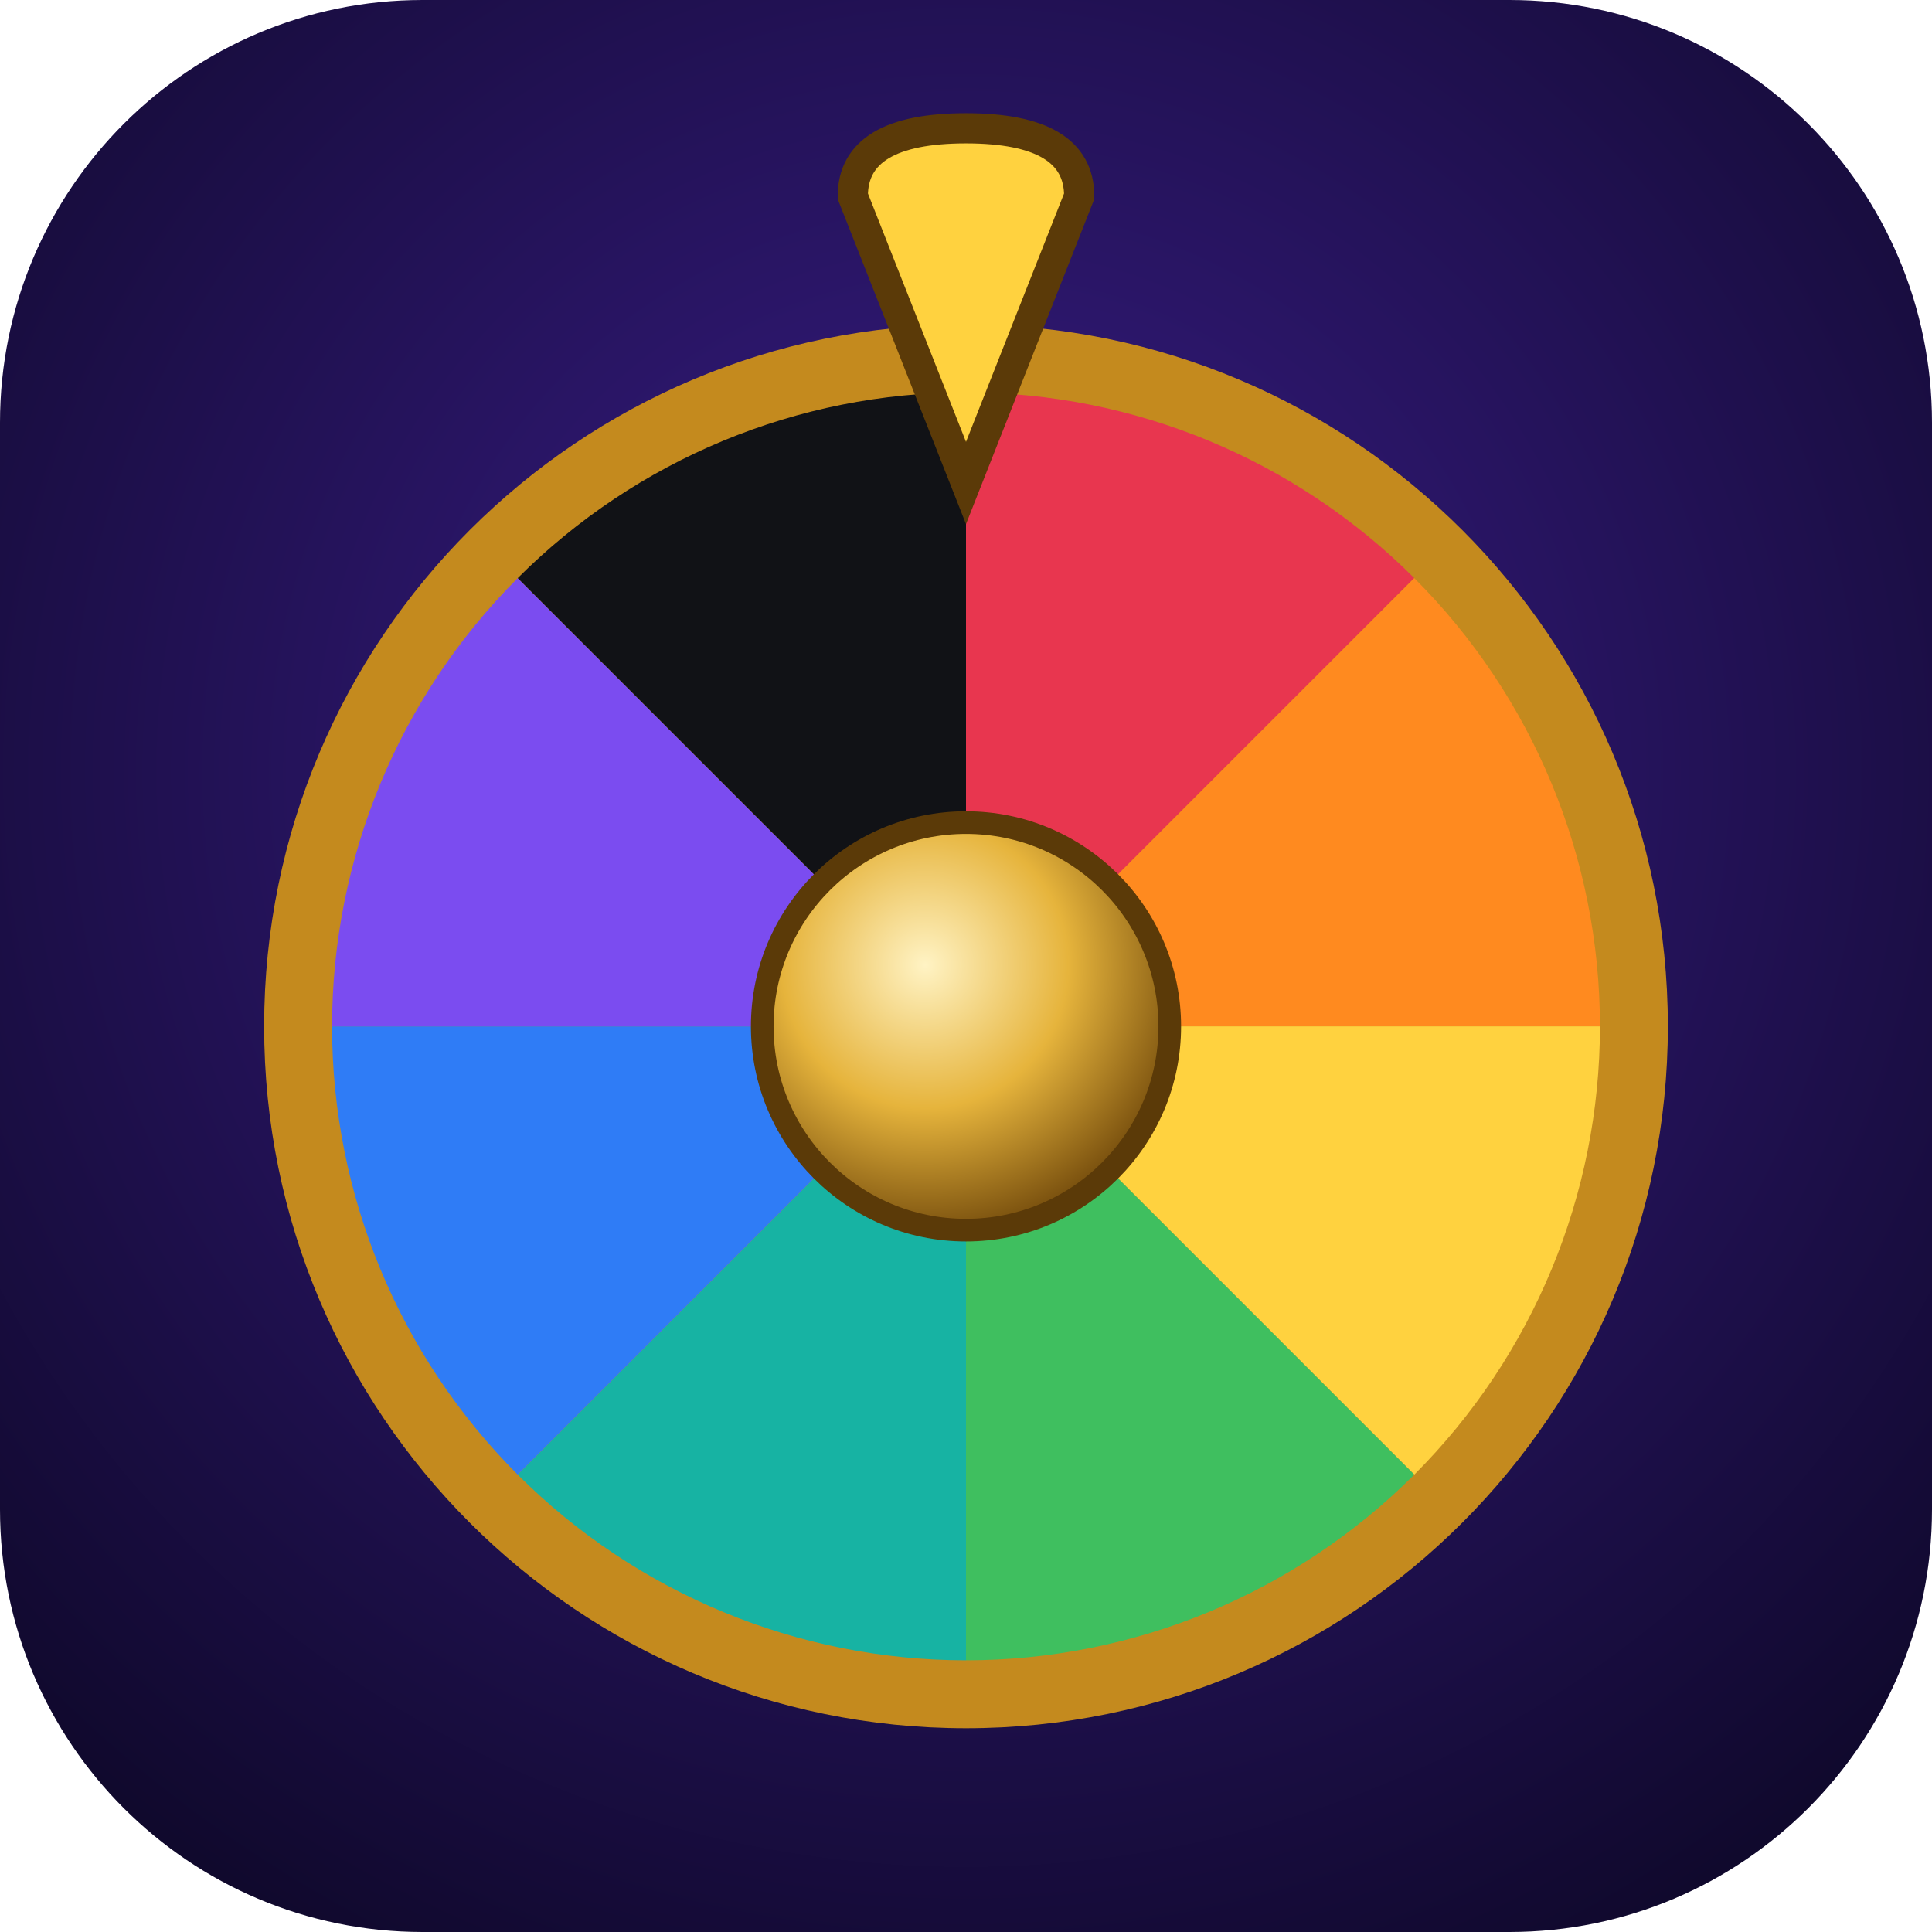
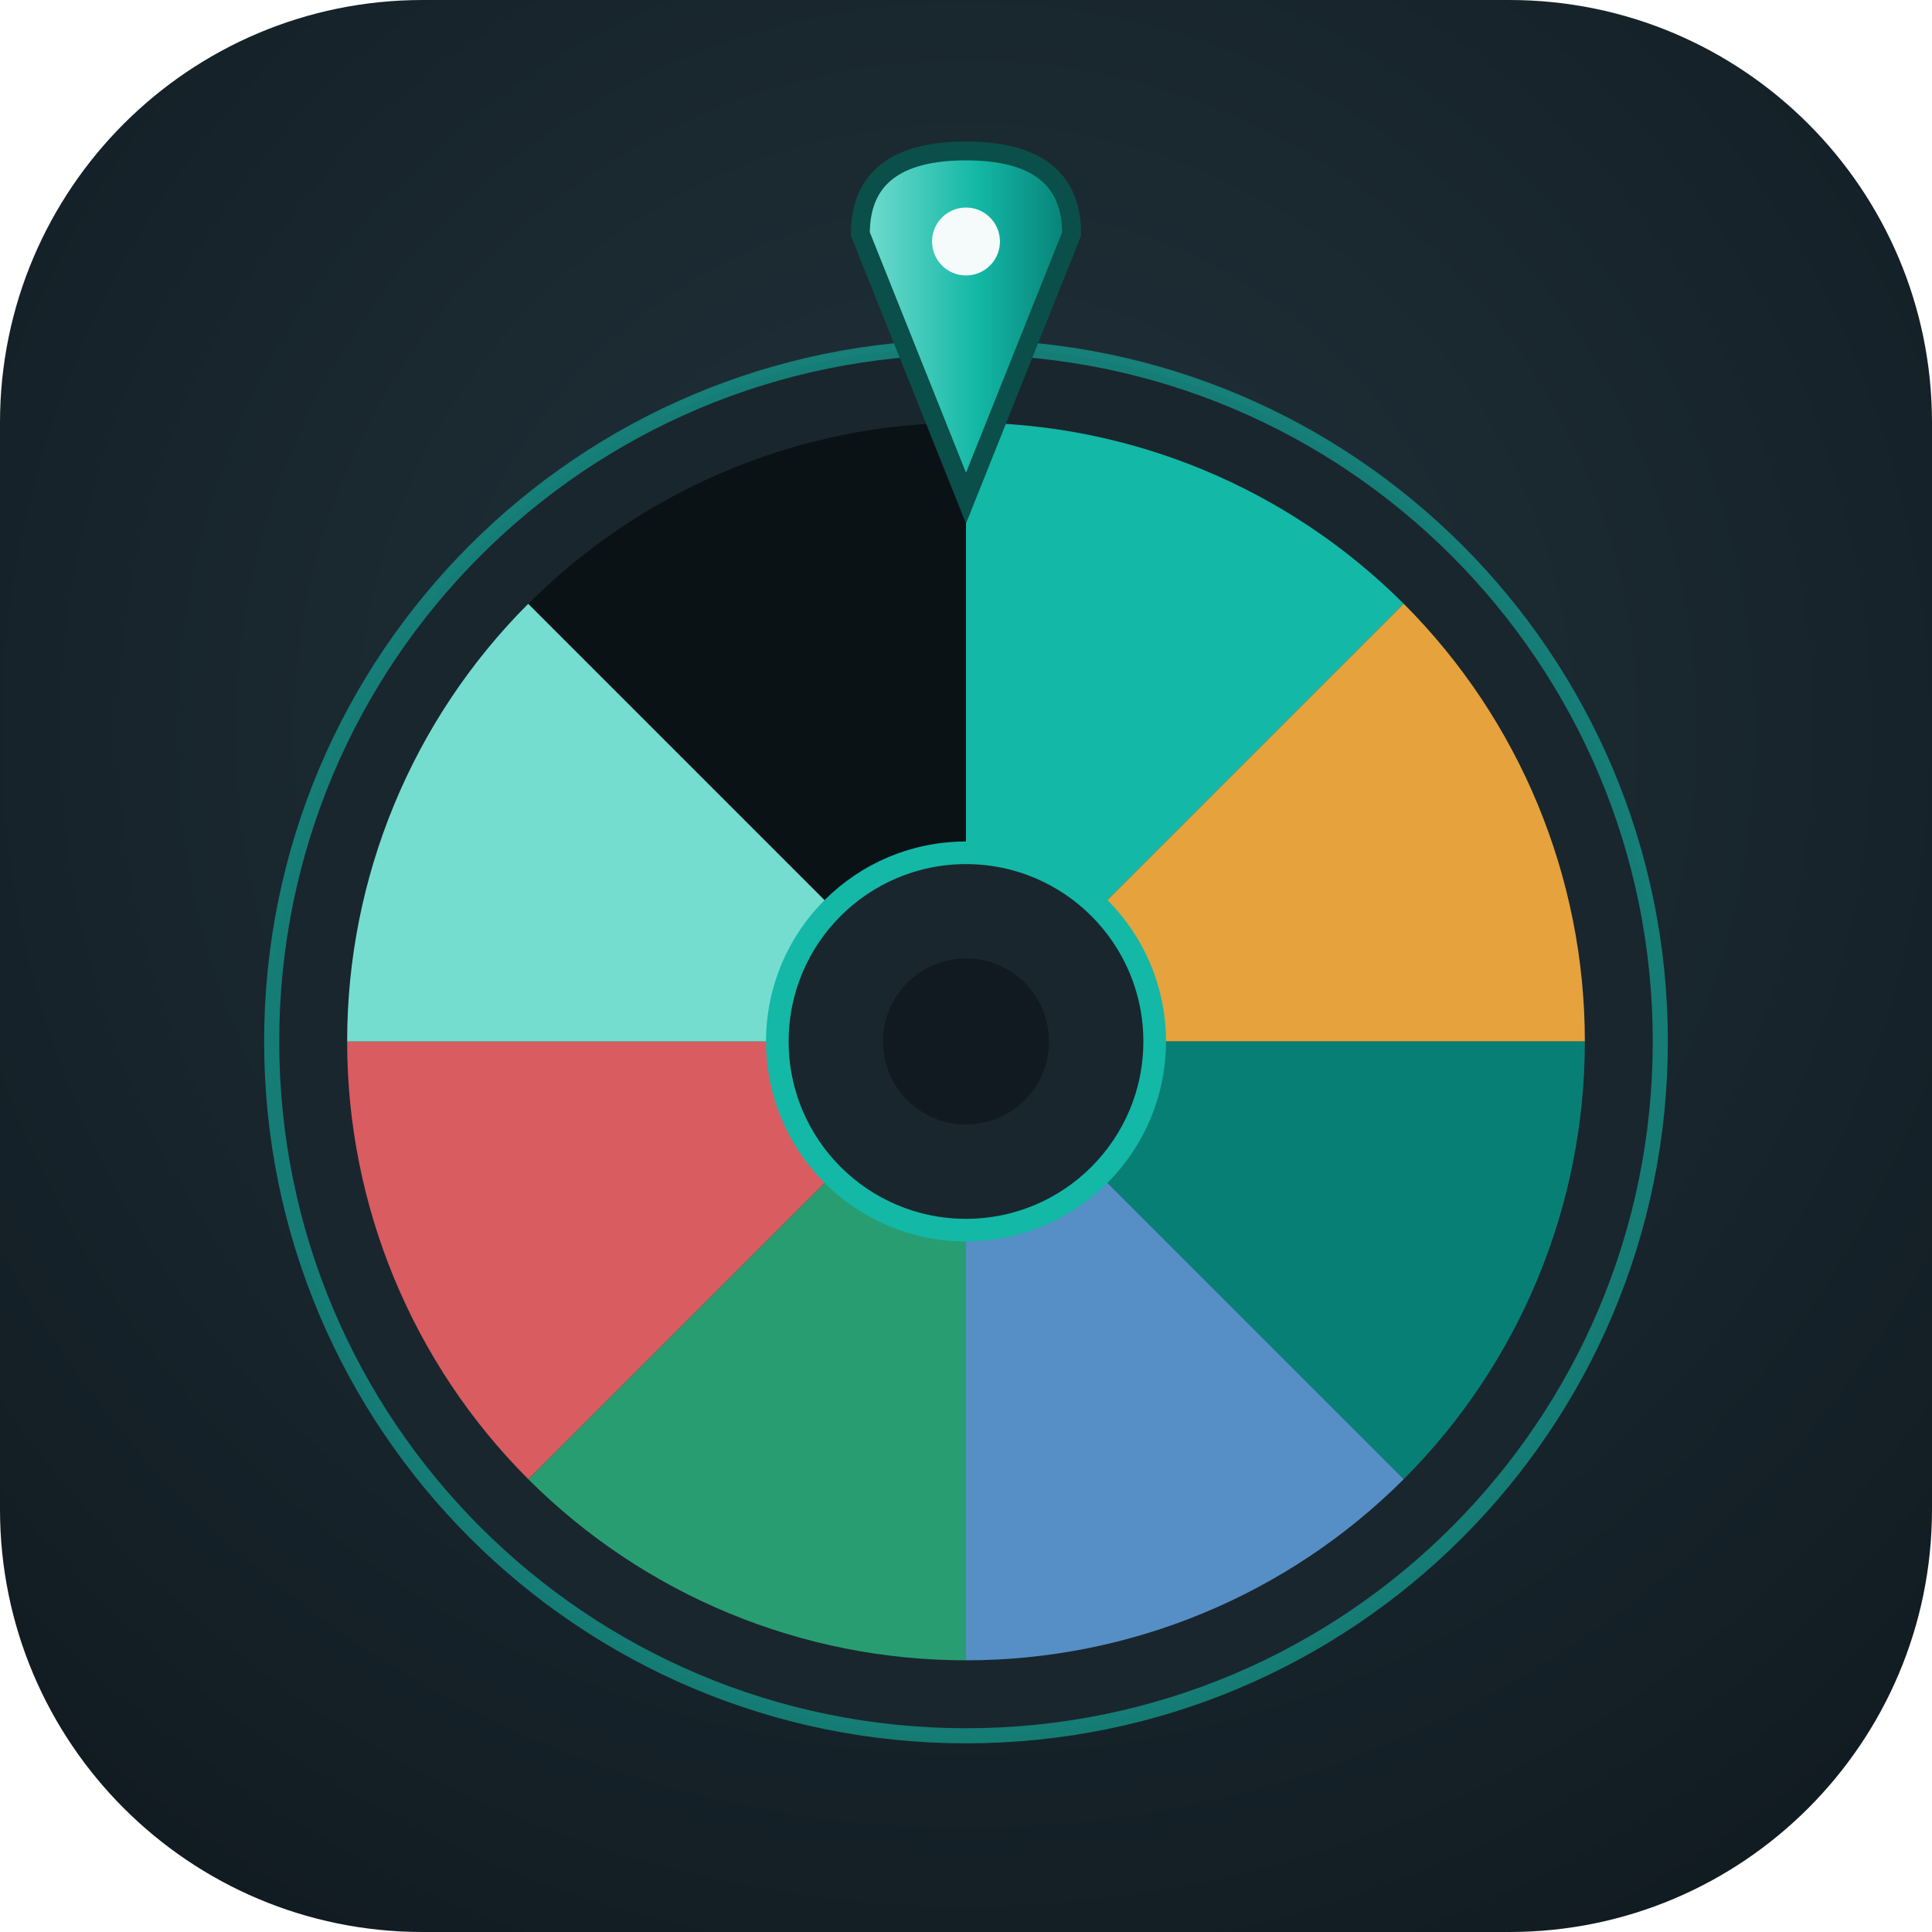
<svg xmlns="http://www.w3.org/2000/svg" viewBox="0 0 512 512">
  <defs>
-     <radialGradient id="bg" cx="50%" cy="40%" r="75%">
-       <stop offset="0" stop-color="#3a1d8a" />
-       <stop offset="1" stop-color="#0c0724" />
+     <radialGradient id="bg" cx="50%" cy="38%" r="75%">
+       <stop offset="0" stop-color="#22333C" />
+       <stop offset="1" stop-color="#101A20" />
    </radialGradient>
-     <radialGradient id="hub" cx="40%" cy="35%" r="70%">
-       <stop offset="0" stop-color="#fff3c4" />
-       <stop offset=".5" stop-color="#e6b43c" />
-       <stop offset="1" stop-color="#6b4308" />
-     </radialGradient>
+     <linearGradient id="ptr" x1="0" x2="1">
+       <stop offset="0" stop-color="#75DDD0" />
+       <stop offset=".55" stop-color="#13B8A6" />
+       <stop offset="1" stop-color="#087F75" />
+     </linearGradient>
  </defs>
  <rect width="512" height="512" rx="112" fill="url(#bg)" />
-   <circle cx="256" cy="272" r="186" fill="#c48a1e" />
-   <g transform="translate(256 272)">
-     <path d="M0 0 L0 -168 A168 168 0 0 1 118.8 -118.8 Z" fill="#e8364f" />
-     <path d="M0 0 L118.8 -118.8 A168 168 0 0 1 168 0 Z" fill="#ff8a1f" />
-     <path d="M0 0 L168 0 A168 168 0 0 1 118.8 118.8 Z" fill="#ffd23f" />
-     <path d="M0 0 L118.8 118.8 A168 168 0 0 1 0 168 Z" fill="#3fbf5f" />
-     <path d="M0 0 L0 168 A168 168 0 0 1 -118.8 118.8 Z" fill="#17b3a3" />
-     <path d="M0 0 L-118.8 118.8 A168 168 0 0 1 -168 0 Z" fill="#2f7cf6" />
-     <path d="M0 0 L-168 0 A168 168 0 0 1 -118.8 -118.8 Z" fill="#7b4cf0" />
-     <path d="M0 0 L-118.8 -118.8 A168 168 0 0 1 0 -168 Z" fill="#111216" />
-     <circle r="54" fill="url(#hub)" stroke="#5b3a08" stroke-width="6" />
+   <circle cx="256" cy="276" r="184" fill="#19262E" stroke="#13B8A6" stroke-opacity=".6" stroke-width="4" />
+   <g transform="translate(256 276)">
+     <path d="M0 0 L0 -164 A164 164 0 0 1 116 -116 Z" fill="#13B8A6" />
+     <path d="M0 0 L116 -116 A164 164 0 0 1 164 0 Z" fill="#E6A23C" />
+     <path d="M0 0 L164 0 A164 164 0 0 1 116 116 Z" fill="#087F75" />
+     <path d="M0 0 L116 116 A164 164 0 0 1 0 164 Z" fill="#558FC5" />
+     <path d="M0 0 L0 164 A164 164 0 0 1 -116 116 Z" fill="#299D72" />
+     <path d="M0 0 L-116 116 A164 164 0 0 1 -164 0 Z" fill="#D95C61" />
+     <path d="M0 0 L-164 0 A164 164 0 0 1 -116 -116 Z" fill="#75DDD0" />
+     <path d="M0 0 L-116 -116 A164 164 0 0 1 0 -164 Z" fill="#0B1216" />
+     <circle r="50" fill="#19262E" stroke="#13B8A6" stroke-width="6" />
+     <circle r="22" fill="#101A20" />
  </g>
-   <path d="M256 128 L226 52 Q226 34 256 34 Q286 34 286 52 Z" fill="#ffd23f" stroke="#5b3a08" stroke-width="8" />
+   <path d="M256 132 L228 62 Q228 40 256 40 Q284 40 284 62 Z" fill="url(#ptr)" stroke="#0A4F49" stroke-width="5" />
+   <circle cx="256" cy="64" r="9" fill="#F4FBFA" />
</svg>
